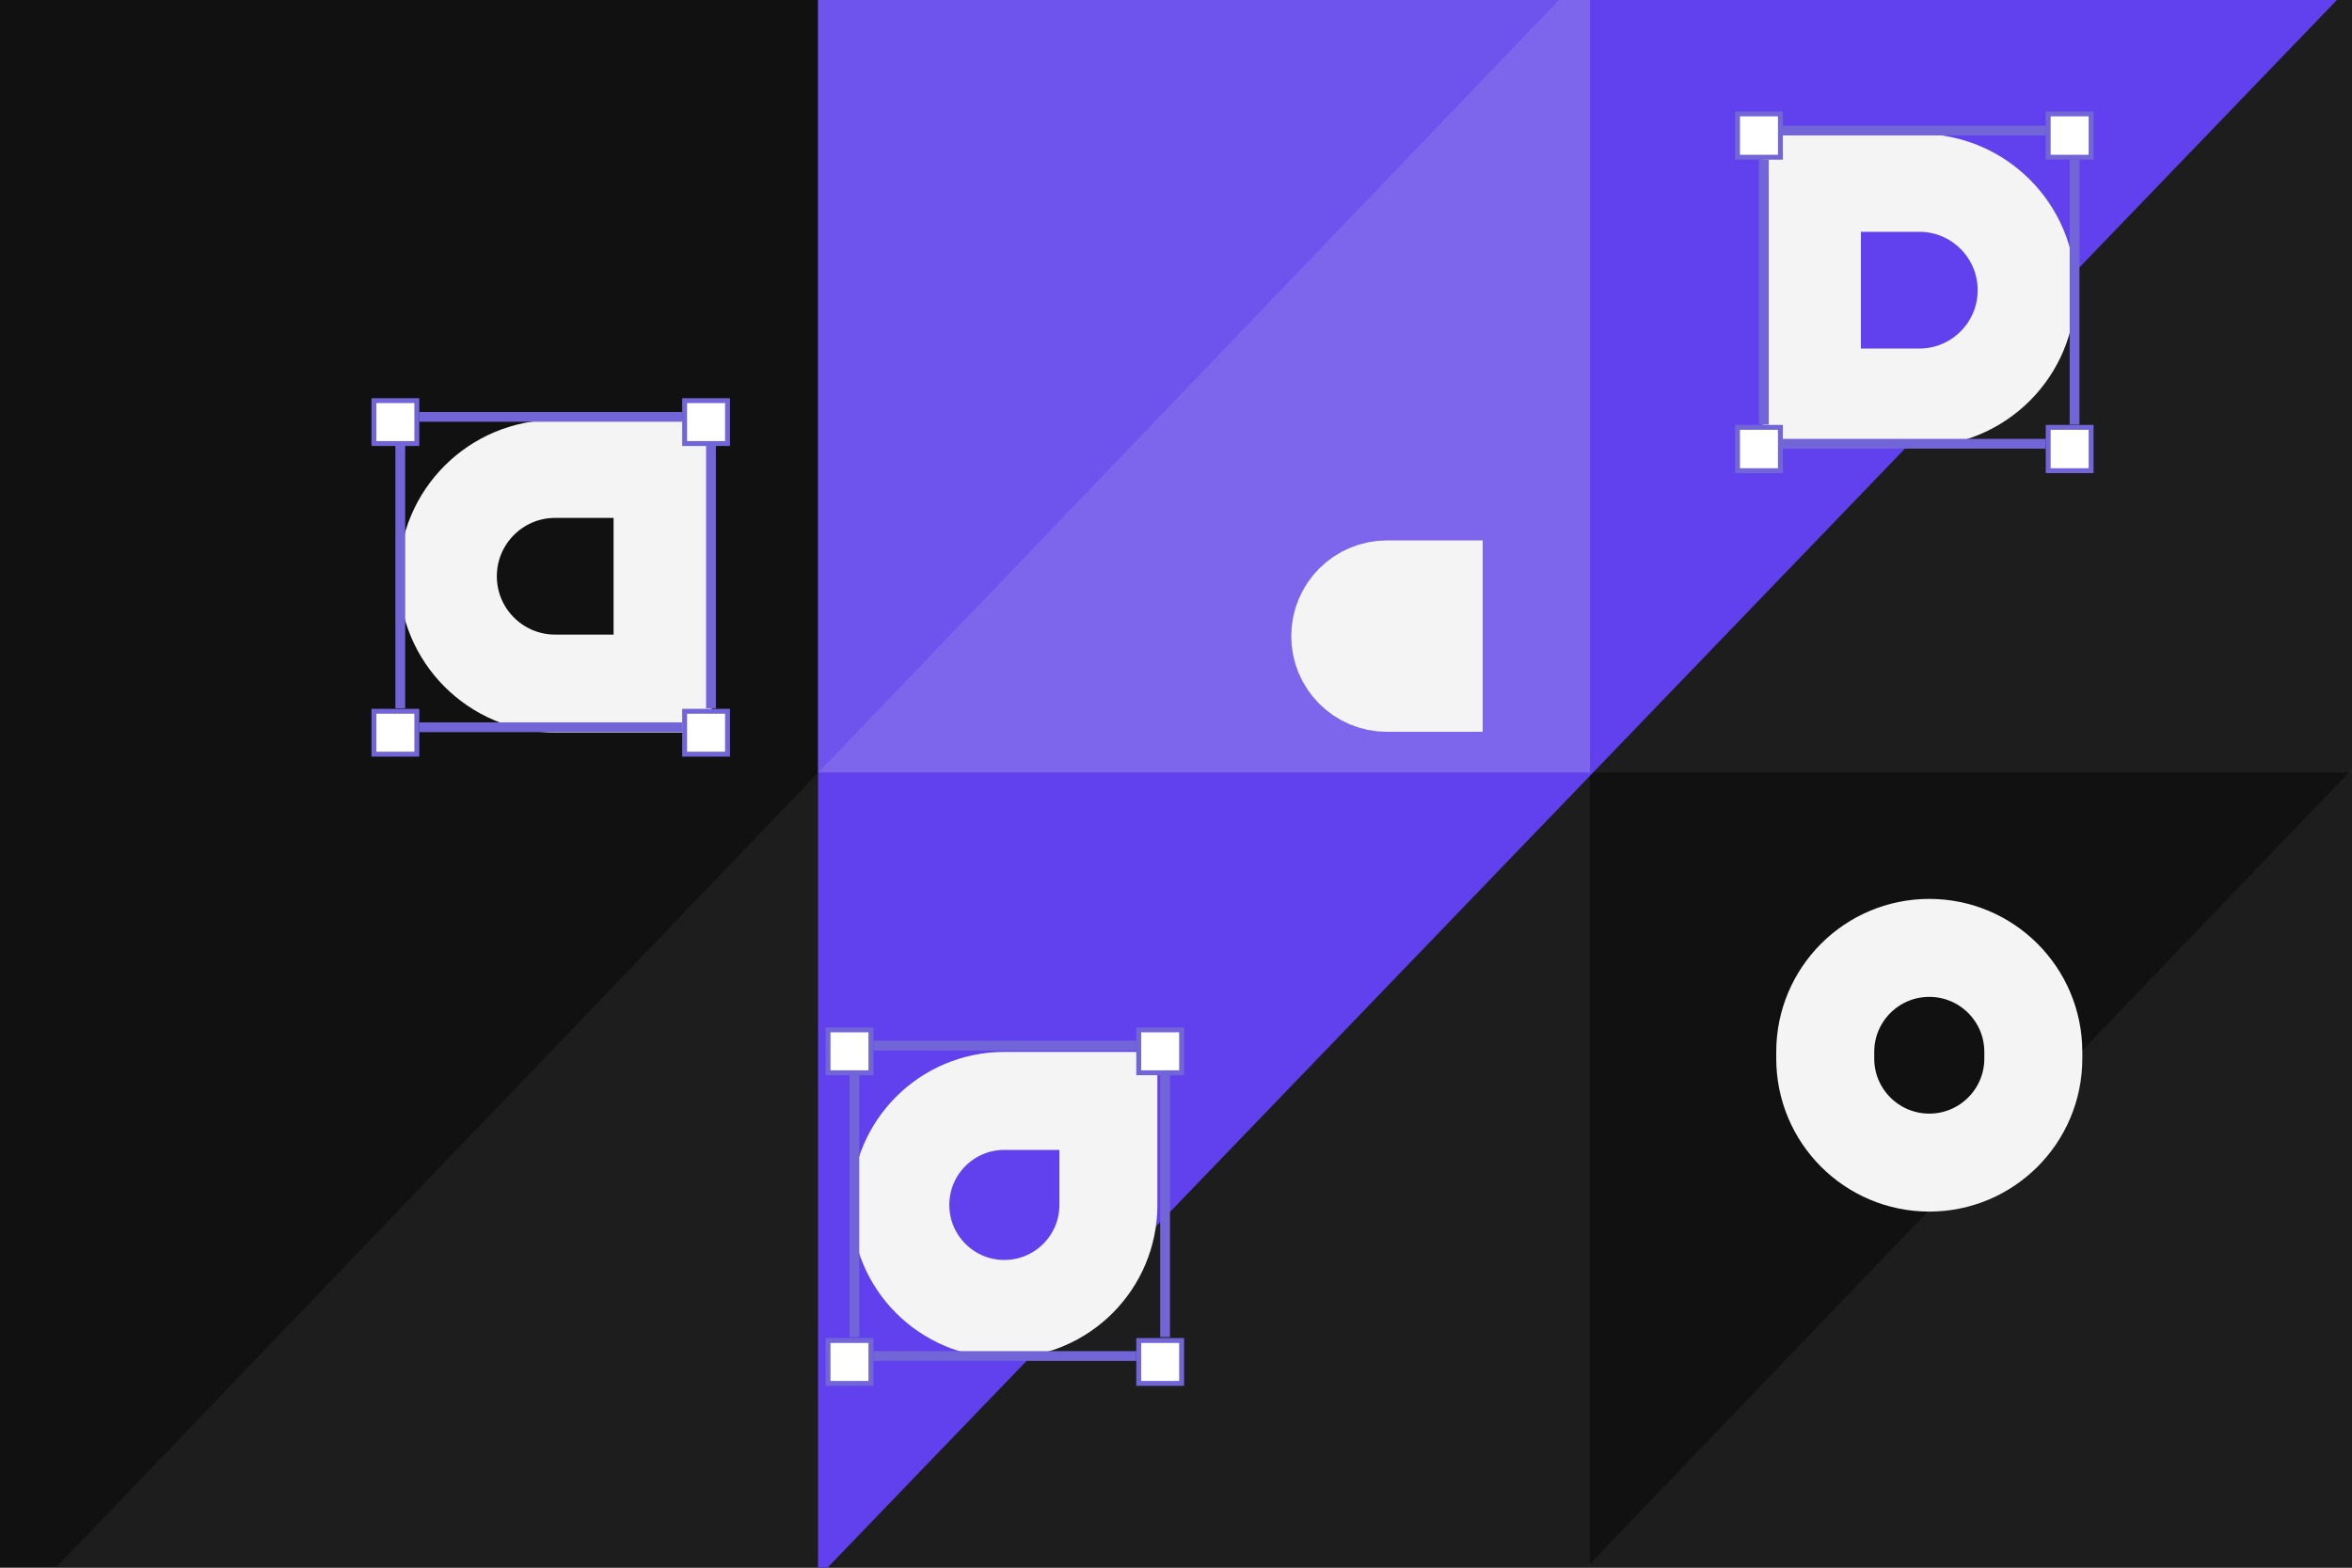
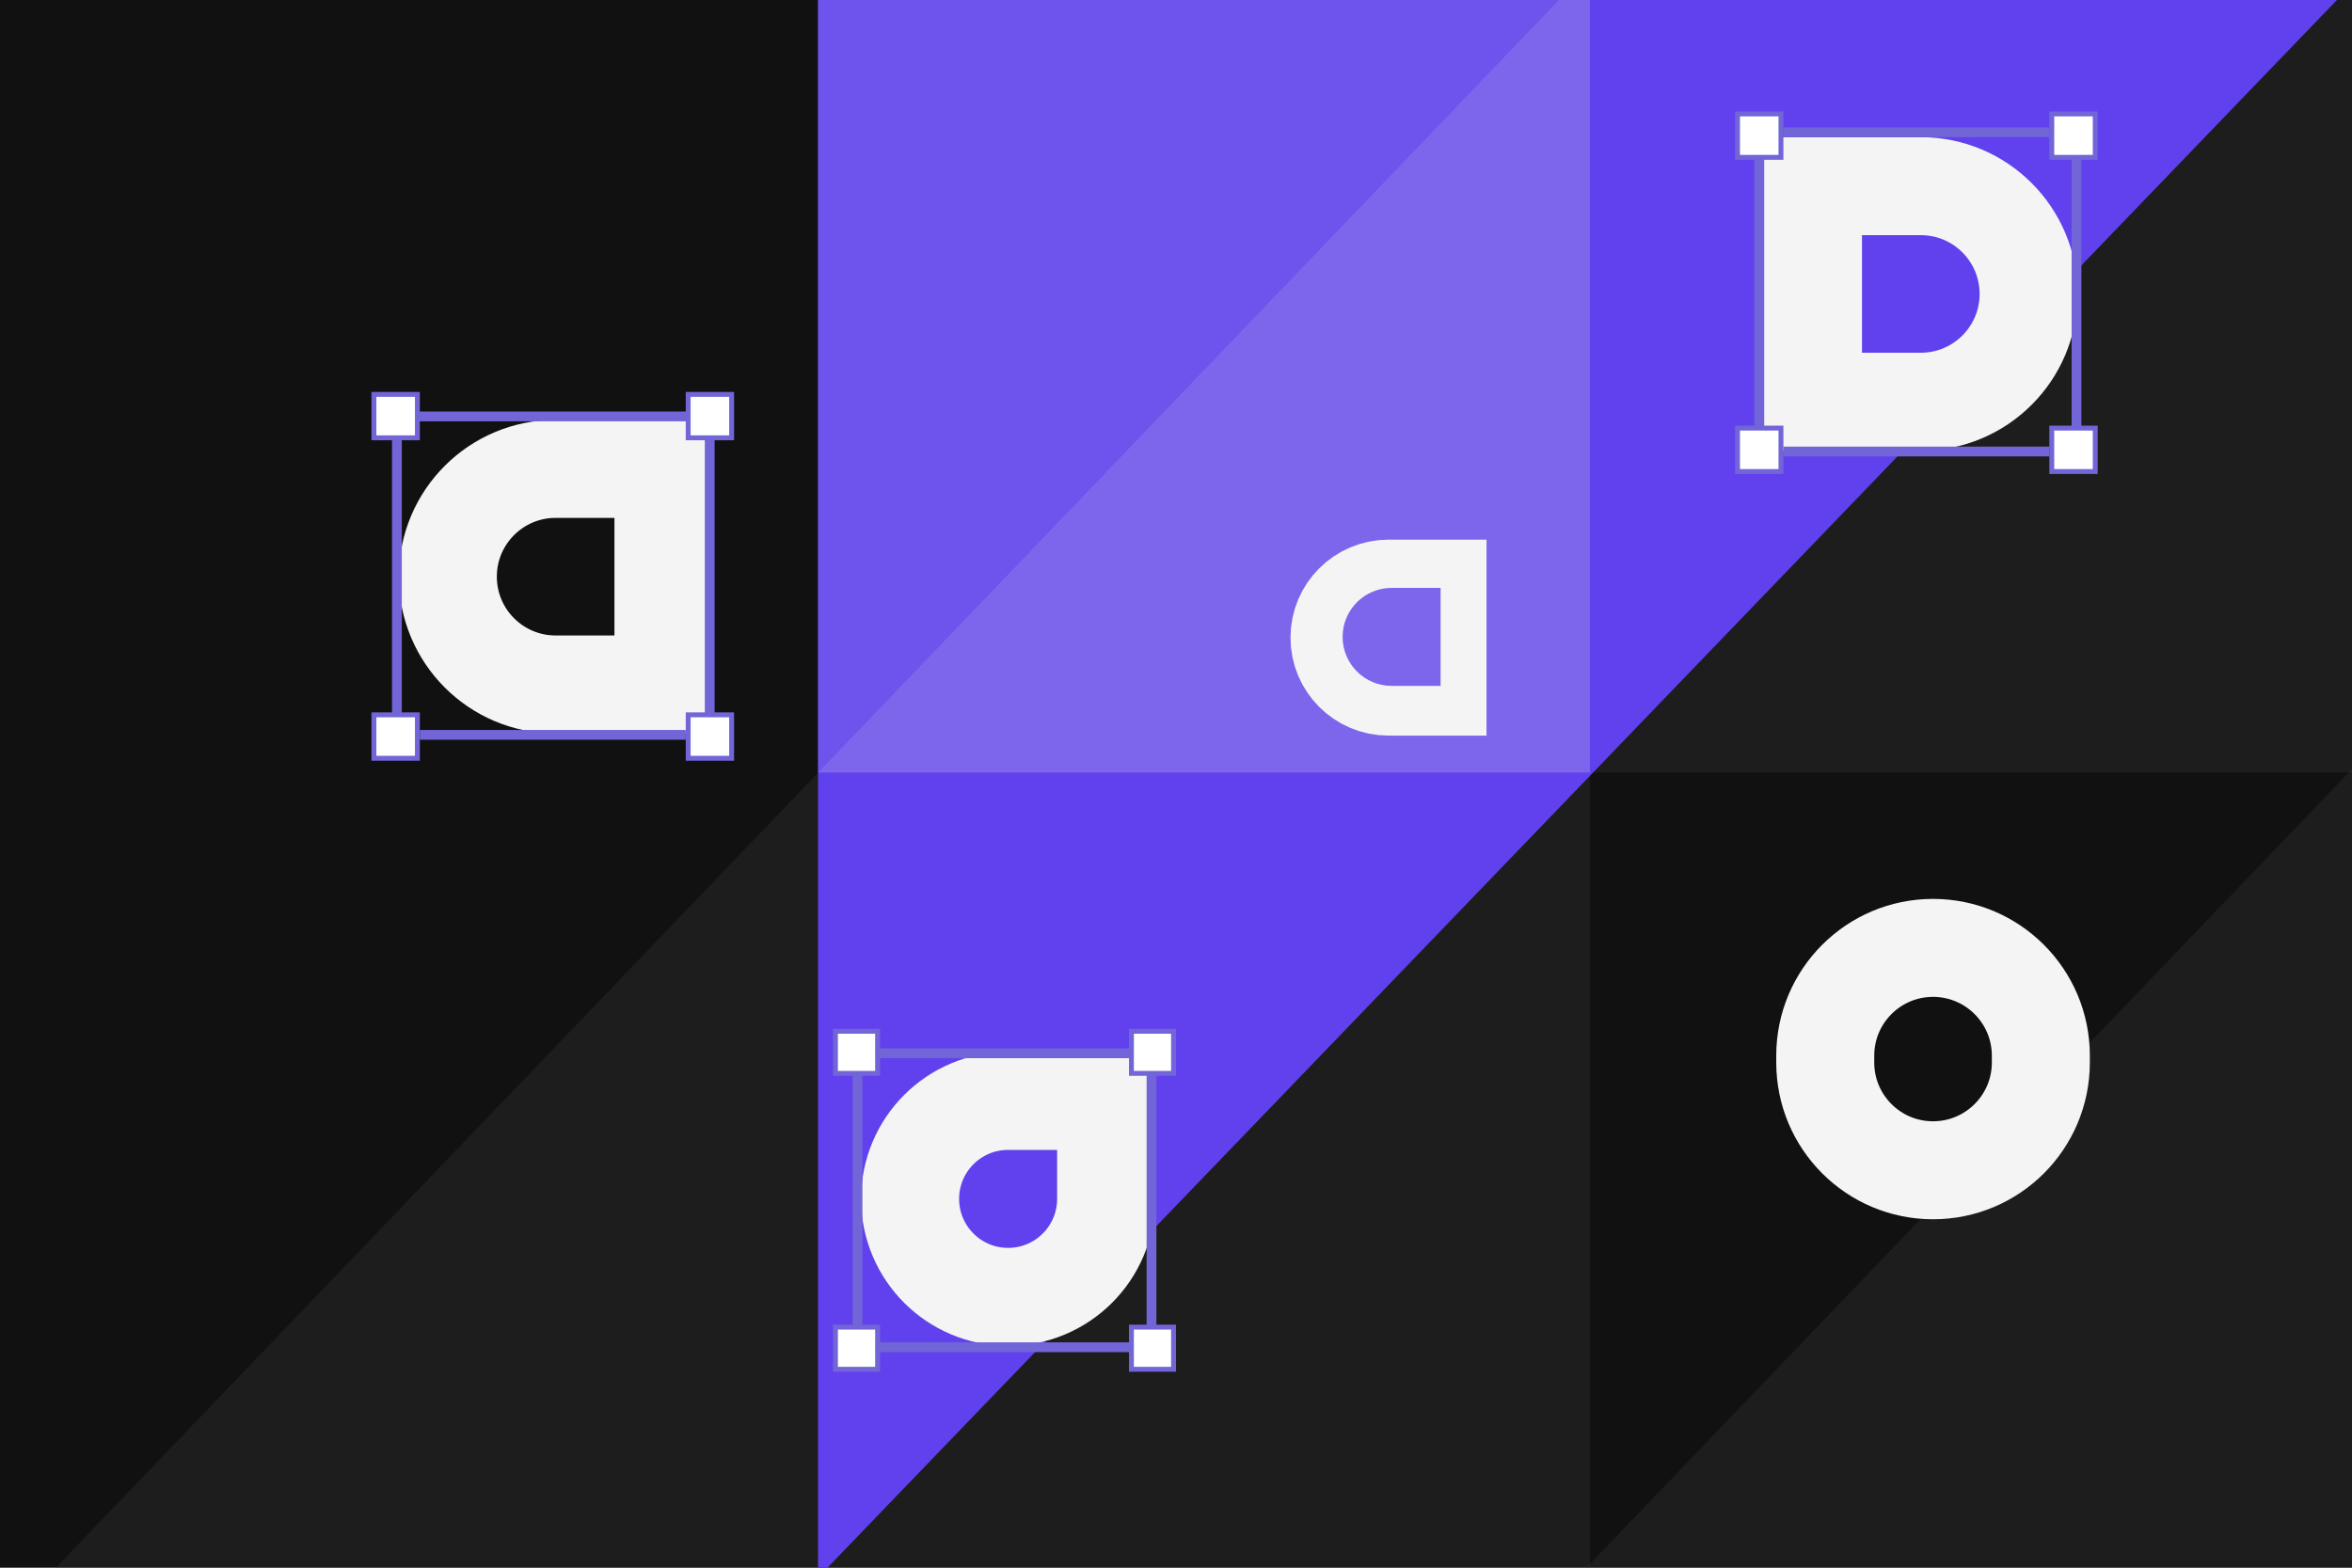
<svg xmlns="http://www.w3.org/2000/svg" width="240" height="160" viewBox="0 0 240 160" fill="none">
  <g clip-path="url(#clip0)">
    <rect width="240" height="160" fill="#111111" />
    <path opacity="0.35" d="M162.237 78.163V160.321H83.474L162.237 78.163Z" fill="#333333" />
    <path opacity="0.35" d="M84.153 78.163V160.321H5.39L84.153 78.163Z" fill="#333333" />
    <path opacity="0.35" d="M161.558 -2.637V78.842H83.474L161.558 -2.637Z" fill="#333333" />
    <path opacity="0.35" d="M240.321 -2.637V78.842H161.558L240.321 -2.637Z" fill="#333333" />
    <path opacity="0.35" d="M240.321 78.163V160.321H161.558L240.321 78.163Z" fill="#333333" />
    <path d="M83.474 161V-2.637H241L83.474 161Z" fill="#6141ED" />
    <path opacity="0.484" d="M83.474 78.842V-3.316H162.237L83.474 78.842Z" fill="#7E66EC" />
    <path d="M162.237 -3.316V78.842H83.474L162.237 -3.316Z" fill="#7E66EC" />
-     <path d="M56.654 47.856H67.61V69.768H56.654C50.603 69.768 45.698 64.863 45.698 58.812C45.698 52.761 50.603 47.856 56.654 47.856Z" stroke="#F4F4F4" stroke-width="10" />
-     <path d="M141.528 60.078H146.373V69.768H141.528C138.852 69.768 136.683 67.599 136.683 64.923C136.683 62.247 138.852 60.078 141.528 60.078Z" stroke="#F4F4F4" stroke-width="9.845" />
-     <path d="M102.486 112.36H113.103V122.977C113.103 128.84 108.349 133.593 102.486 133.593C96.622 133.593 91.869 128.84 91.869 122.977C91.869 117.113 96.622 112.36 102.486 112.36Z" stroke="#F4F4F4" stroke-width="10" />
-     <path d="M207.482 107.36V108.039C207.482 113.902 202.729 118.656 196.866 118.656C191.002 118.656 186.249 113.902 186.249 108.039V107.36C186.249 101.496 191.002 96.743 196.866 96.743C202.729 96.743 207.482 101.496 207.482 107.36Z" stroke="#F4F4F4" stroke-width="10" />
-     <path d="M195.847 18.659H184.891V40.572H195.847C201.898 40.572 206.803 35.666 206.803 29.615C206.803 23.564 201.898 18.659 195.847 18.659Z" stroke="#F4F4F4" stroke-width="10" />
-     <rect x="0.25" y="-0.25" width="4.377" height="4.377" transform="matrix(1 0 0 -1 69.6101 45.0168)" fill="white" stroke="#7165D8" stroke-width="0.5" />
-     <rect x="0.25" y="-0.25" width="4.377" height="4.377" transform="matrix(1 0 0 -1 69.6101 76.7203)" fill="white" stroke="#7165D8" stroke-width="0.5" />
-     <rect x="0.25" y="-0.25" width="4.377" height="4.377" transform="matrix(1 0 0 -1 37.9066 76.7203)" fill="white" stroke="#7165D8" stroke-width="0.5" />
-     <rect x="0.25" y="-0.25" width="4.377" height="4.377" transform="matrix(1 0 0 -1 37.9066 45.0168)" fill="white" stroke="#7165D8" stroke-width="0.5" />
-     <line x1="42.784" y1="42.545" x2="69.61" y2="42.545" stroke="#7165D8" />
-     <line x1="42.784" y1="74.225" x2="69.61" y2="74.225" stroke="#7165D8" />
-     <line x1="40.845" y1="45.482" x2="40.845" y2="72.288" stroke="#7165D8" />
-     <line x1="72.549" y1="45.482" x2="72.549" y2="72.288" stroke="#7165D8" />
-     <rect x="0.25" y="-0.25" width="4.377" height="4.377" transform="matrix(1 0 0 -1 115.946 109.237)" fill="white" stroke="#7165D8" stroke-width="0.5" />
-     <rect x="0.25" y="-0.25" width="4.377" height="4.377" transform="matrix(1 0 0 -1 115.946 140.94)" fill="white" stroke="#7165D8" stroke-width="0.5" />
-     <rect x="0.25" y="-0.25" width="4.377" height="4.377" transform="matrix(1 0 0 -1 84.2424 140.94)" fill="white" stroke="#7165D8" stroke-width="0.5" />
-     <rect x="0.25" y="-0.25" width="4.377" height="4.377" transform="matrix(1 0 0 -1 84.2424 109.237)" fill="white" stroke="#7165D8" stroke-width="0.5" />
-     <line x1="89.12" y1="106.717" x2="115.946" y2="106.717" stroke="#7165D8" />
-     <line x1="89.12" y1="138.398" x2="115.946" y2="138.398" stroke="#7165D8" />
-     <line x1="87.181" y1="109.654" x2="87.181" y2="136.461" stroke="#7165D8" />
-     <line x1="118.885" y1="109.654" x2="118.885" y2="136.461" stroke="#7165D8" />
-     <rect x="0.25" y="-0.25" width="4.377" height="4.422" transform="matrix(1 0 0 -1 208.751 15.7964)" fill="white" stroke="#7165D8" stroke-width="0.5" />
-     <rect x="0.25" y="-0.25" width="4.377" height="4.422" transform="matrix(1 0 0 -1 208.751 47.7875)" fill="white" stroke="#7165D8" stroke-width="0.5" />
-     <rect x="0.25" y="-0.25" width="4.377" height="4.422" transform="matrix(1 0 0 -1 177.048 47.7875)" fill="white" stroke="#7165D8" stroke-width="0.5" />
-     <rect x="0.25" y="-0.25" width="4.377" height="4.422" transform="matrix(1 0 0 -1 177.048 15.7964)" fill="white" stroke="#7165D8" stroke-width="0.5" />
-     <line x1="181.925" y1="13.323" x2="208.751" y2="13.323" stroke="#7165D8" />
-     <line x1="181.925" y1="45.291" x2="208.751" y2="45.291" stroke="#7165D8" />
-     <line x1="179.987" y1="16.282" x2="179.987" y2="43.332" stroke="#7165D8" />
-     <line x1="211.69" y1="16.282" x2="211.69" y2="43.332" stroke="#7165D8" />
+     <path d="M56.698 47.856H67.698V69.856H56.698C50.623 69.856 45.698 64.931 45.698 58.856C45.698 52.781 50.623 47.856 56.698 47.856Z" stroke="#F4F4F4" stroke-width="10" />
+     <path d="M141.683 60.078H146.683V70.078H141.683C138.921 70.078 136.683 67.839 136.683 65.078C136.683 62.316 138.921 60.078 141.683 60.078Z" stroke="#F4F4F4" stroke-width="10" />
+     <mask id="path-11-inside-1" fill="white">
+       <path d="M137 65C137 62.239 139.239 60 142 60H147V70H142C139.239 70 137 67.761 137 65V65Z" />
+     </mask>
+     <path d="M147 60H157V50H147V60ZM147 70V80H157V70H147ZM142 70H147V50H142V70ZM137 60V70H157V60H137ZM147 60H142V80H147V60ZM142 60C144.761 60 147 62.239 147 65H127C127 73.284 133.716 80 142 80V60ZM142 50C133.716 50 127 56.716 127 65H147C147 67.761 144.761 70 142 70V50Z" fill="#7E66EC" mask="url(#path-11-inside-1)" />
+     <path d="M102.869 112.36H112.869V122.36C112.869 127.883 108.392 132.36 102.869 132.36C97.346 132.36 92.869 127.883 92.869 122.36C92.869 116.837 97.346 112.36 102.869 112.36Z" stroke="#F4F4F4" stroke-width="10" />
+     <path d="M208.249 107.743V108.439C208.249 114.514 203.324 119.439 197.249 119.439C191.174 119.439 186.249 114.514 186.249 108.439V107.743C186.249 101.668 191.174 96.743 197.249 96.743C203.324 96.743 208.249 101.668 208.249 107.743Z" stroke="#F4F4F4" stroke-width="10" />
+     <path d="M196 19H185V41H196C202.075 41 207 36.075 207 30C207 23.925 202.075 19 196 19Z" stroke="#F4F4F4" stroke-width="10" />
+     <line x1="72.419" y1="44.093" x2="72.419" y2="73.899" stroke="#7165D8" />
+     <line x1="42" y1="42.5" x2="72" y2="42.5" stroke="#7165D8" />
+     <line x1="40.5" y1="44" x2="40.5" y2="73" stroke="#7165D8" />
+     <rect x="0.25" y="-0.25" width="4.433" height="4.433" transform="matrix(1 0 0 -1 69.9733 44.4333)" fill="white" stroke="#7165D8" stroke-width="0.5" />
+     <rect x="0.25" y="-0.25" width="4.433" height="4.433" transform="matrix(1 0 0 -1 69.9733 77.1394)" fill="white" stroke="#7165D8" stroke-width="0.5" />
+     <rect x="0.25" y="-0.25" width="4.433" height="4.433" transform="matrix(1 0 0 -1 37.9066 77.1394)" fill="white" stroke="#7165D8" stroke-width="0.5" />
+     <rect x="0.25" y="-0.25" width="4.433" height="4.433" transform="matrix(1 0 0 -1 37.9066 44.4333)" fill="white" stroke="#7165D8" stroke-width="0.5" />
+     <line x1="42.84" y1="75" x2="69.973" y2="75" stroke="#7165D8" />
+     <line x1="117.5" y1="109" x2="117.5" y2="136" stroke="#7165D8" />
+     <line x1="87.5" y1="108" x2="87.5" y2="136" stroke="#7165D8" />
+     <rect x="0.25" y="-0.25" width="4.3" height="4.3" transform="matrix(1 0 0 -1 115.2 109.3)" fill="white" stroke="#7165D8" stroke-width="0.5" />
+     <rect x="0.25" y="-0.25" width="4.3" height="4.3" transform="matrix(1 0 0 -1 115.2 139.5)" fill="white" stroke="#7165D8" stroke-width="0.5" />
+     <line x1="89" y1="107.5" x2="115.4" y2="107.5" stroke="#7165D8" />
+     <line x1="89" y1="137.5" x2="115.4" y2="137.5" stroke="#7165D8" />
+     <rect x="0.25" y="-0.25" width="4.3" height="4.3" transform="matrix(1 0 0 -1 85 139.5)" fill="white" stroke="#7165D8" stroke-width="0.5" />
+     <rect x="0.25" y="-0.25" width="4.3" height="4.3" transform="matrix(1 0 0 -1 85 109.3)" fill="white" stroke="#7165D8" stroke-width="0.5" />
+     <line x1="179.522" y1="16.011" x2="179.522" y2="44.077" stroke="#7165D8" />
+     <line x1="211.889" y1="16" x2="211.889" y2="44.066" stroke="#7165D8" />
+     <rect x="0.25" y="-0.25" width="4.433" height="4.433" transform="matrix(1 0 0 -1 209.115 15.808)" fill="white" stroke="#7165D8" stroke-width="0.5" />
+     <rect x="0.25" y="-0.25" width="4.433" height="4.433" transform="matrix(1 0 0 -1 209.115 47.8746)" fill="white" stroke="#7165D8" stroke-width="0.5" />
+     <rect x="0.25" y="-0.25" width="4.433" height="4.433" transform="matrix(1 0 0 -1 177.048 47.8746)" fill="white" stroke="#7165D8" stroke-width="0.5" />
+     <rect x="0.25" y="-0.25" width="4.433" height="4.433" transform="matrix(1 0 0 -1 177.048 15.808)" fill="white" stroke="#7165D8" stroke-width="0.5" />
+     <line x1="181.981" y1="13.5" x2="209.115" y2="13.5" stroke="#7165D8" />
+     <line x1="181.981" y1="46.083" x2="209.115" y2="46.083" stroke="#7165D8" />
  </g>
  <defs>
    <clipPath id="clip0">
      <rect width="240" height="160" fill="white" />
    </clipPath>
  </defs>
</svg>
